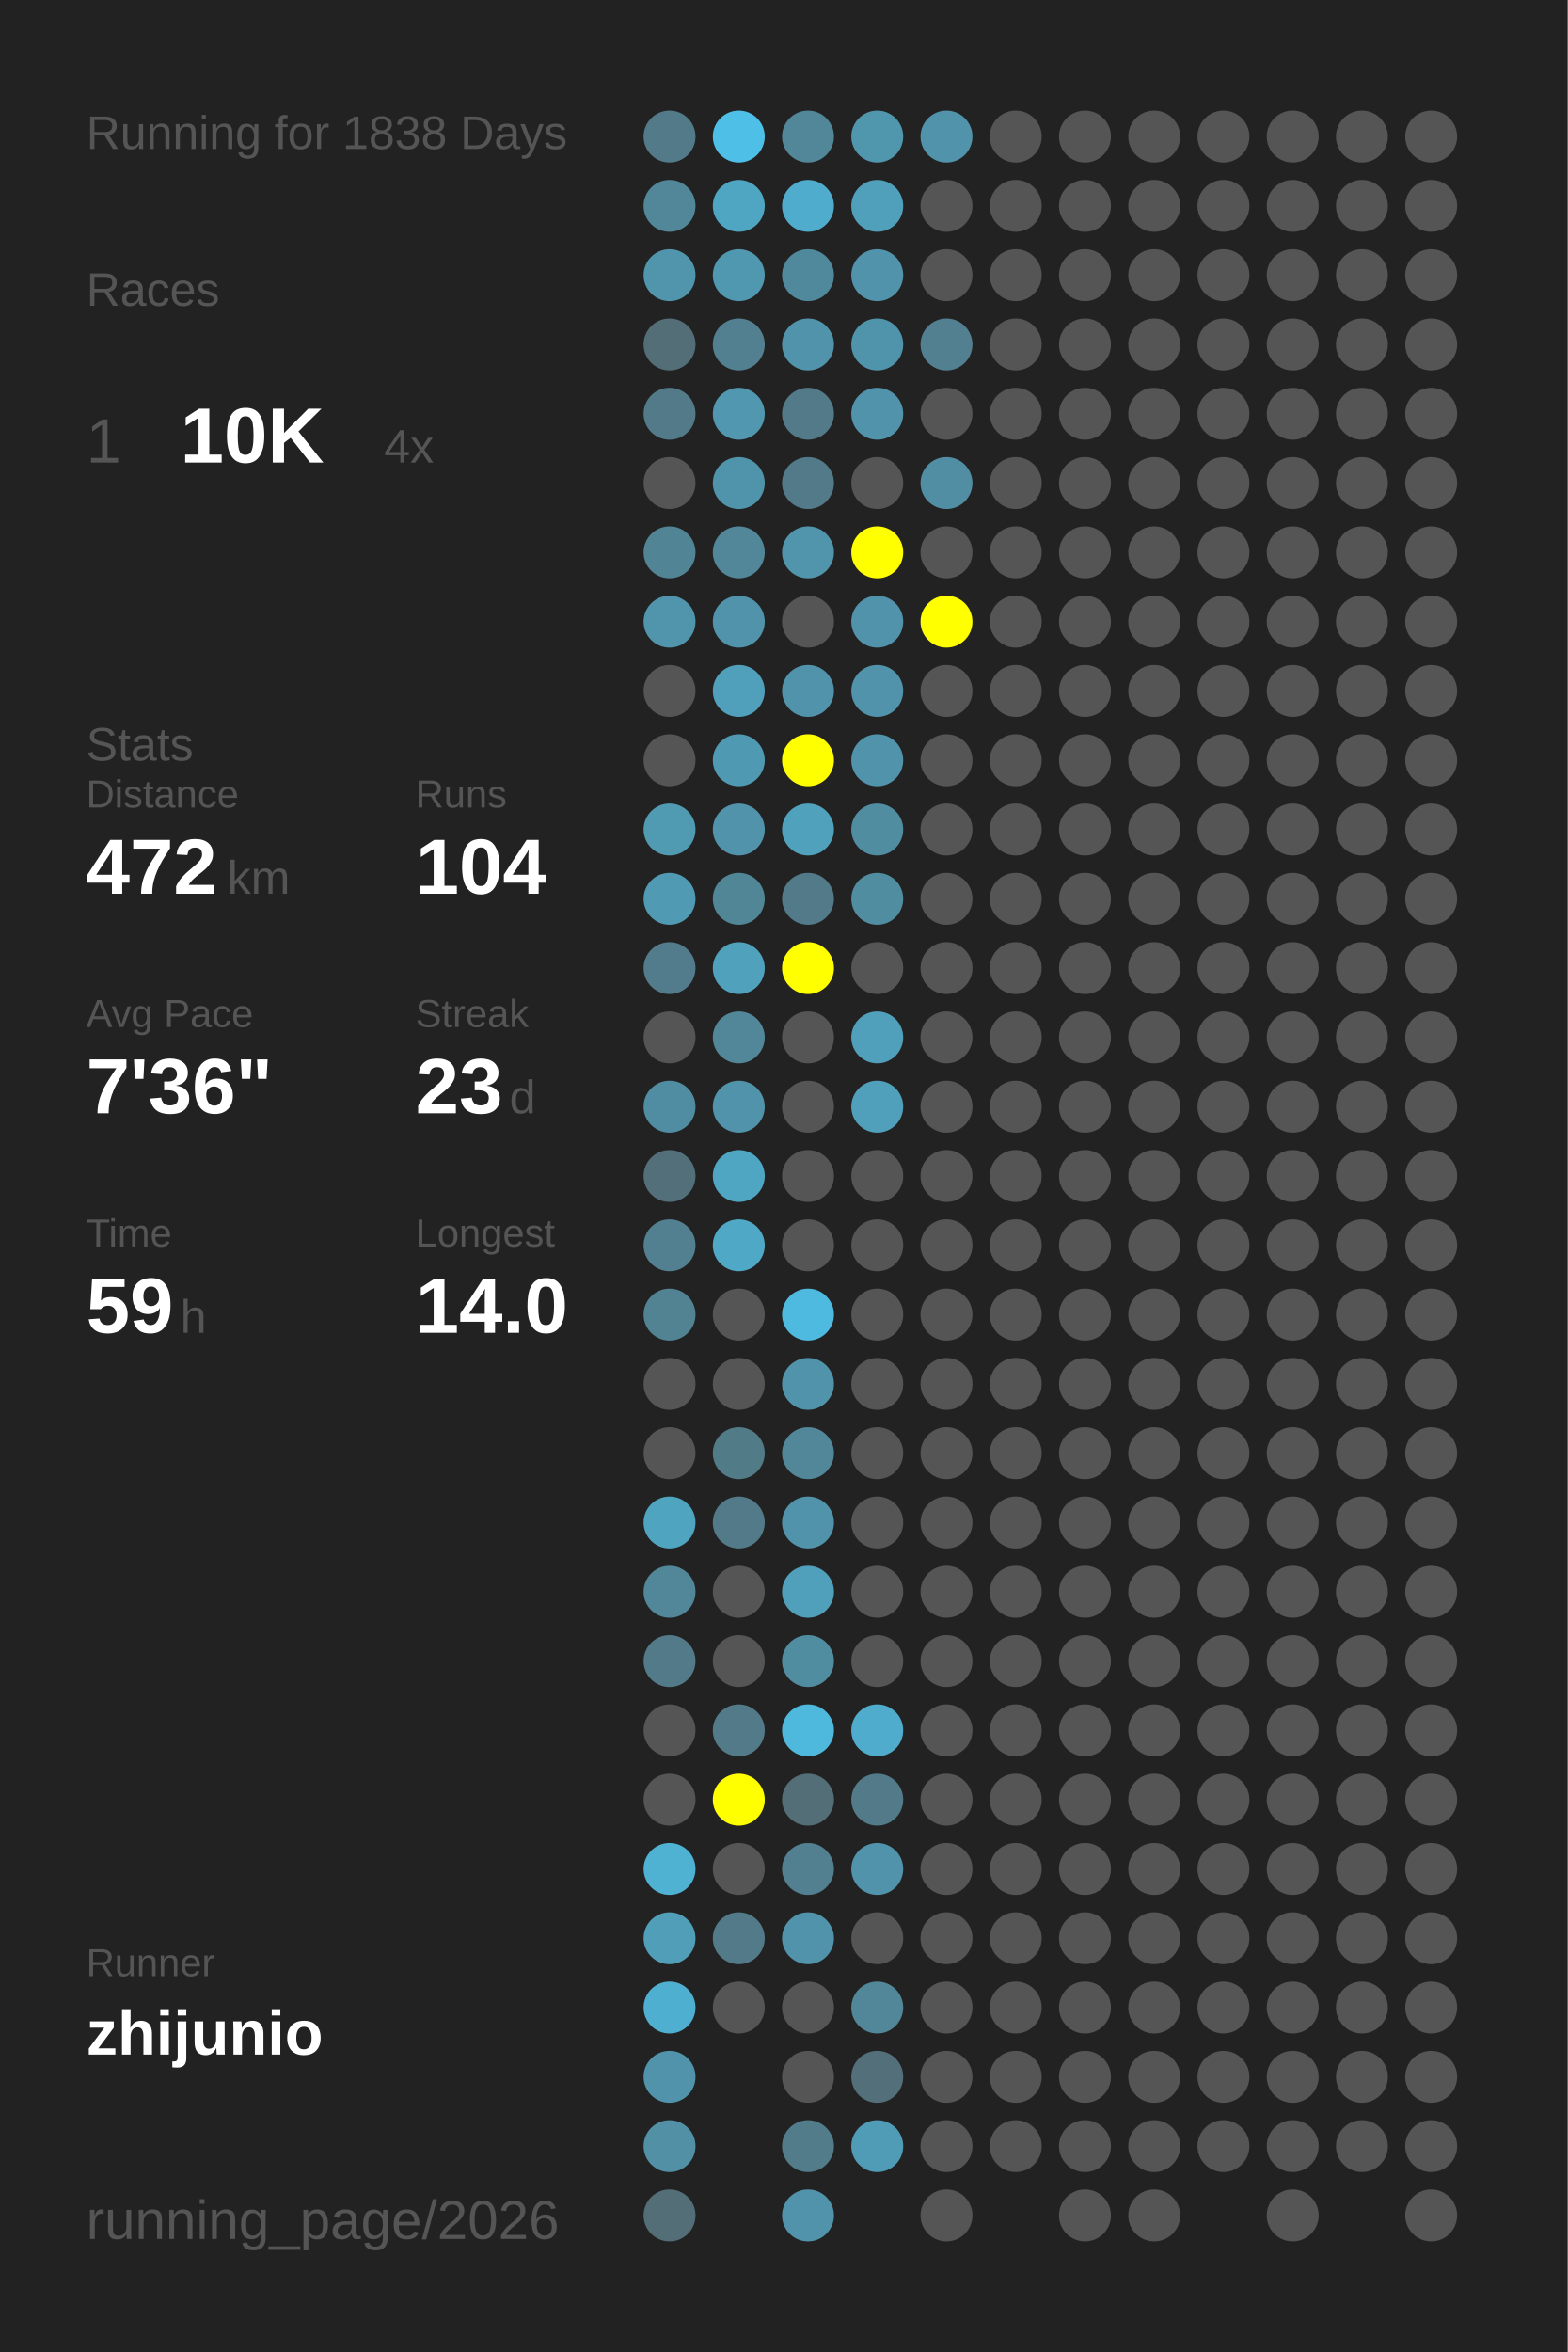
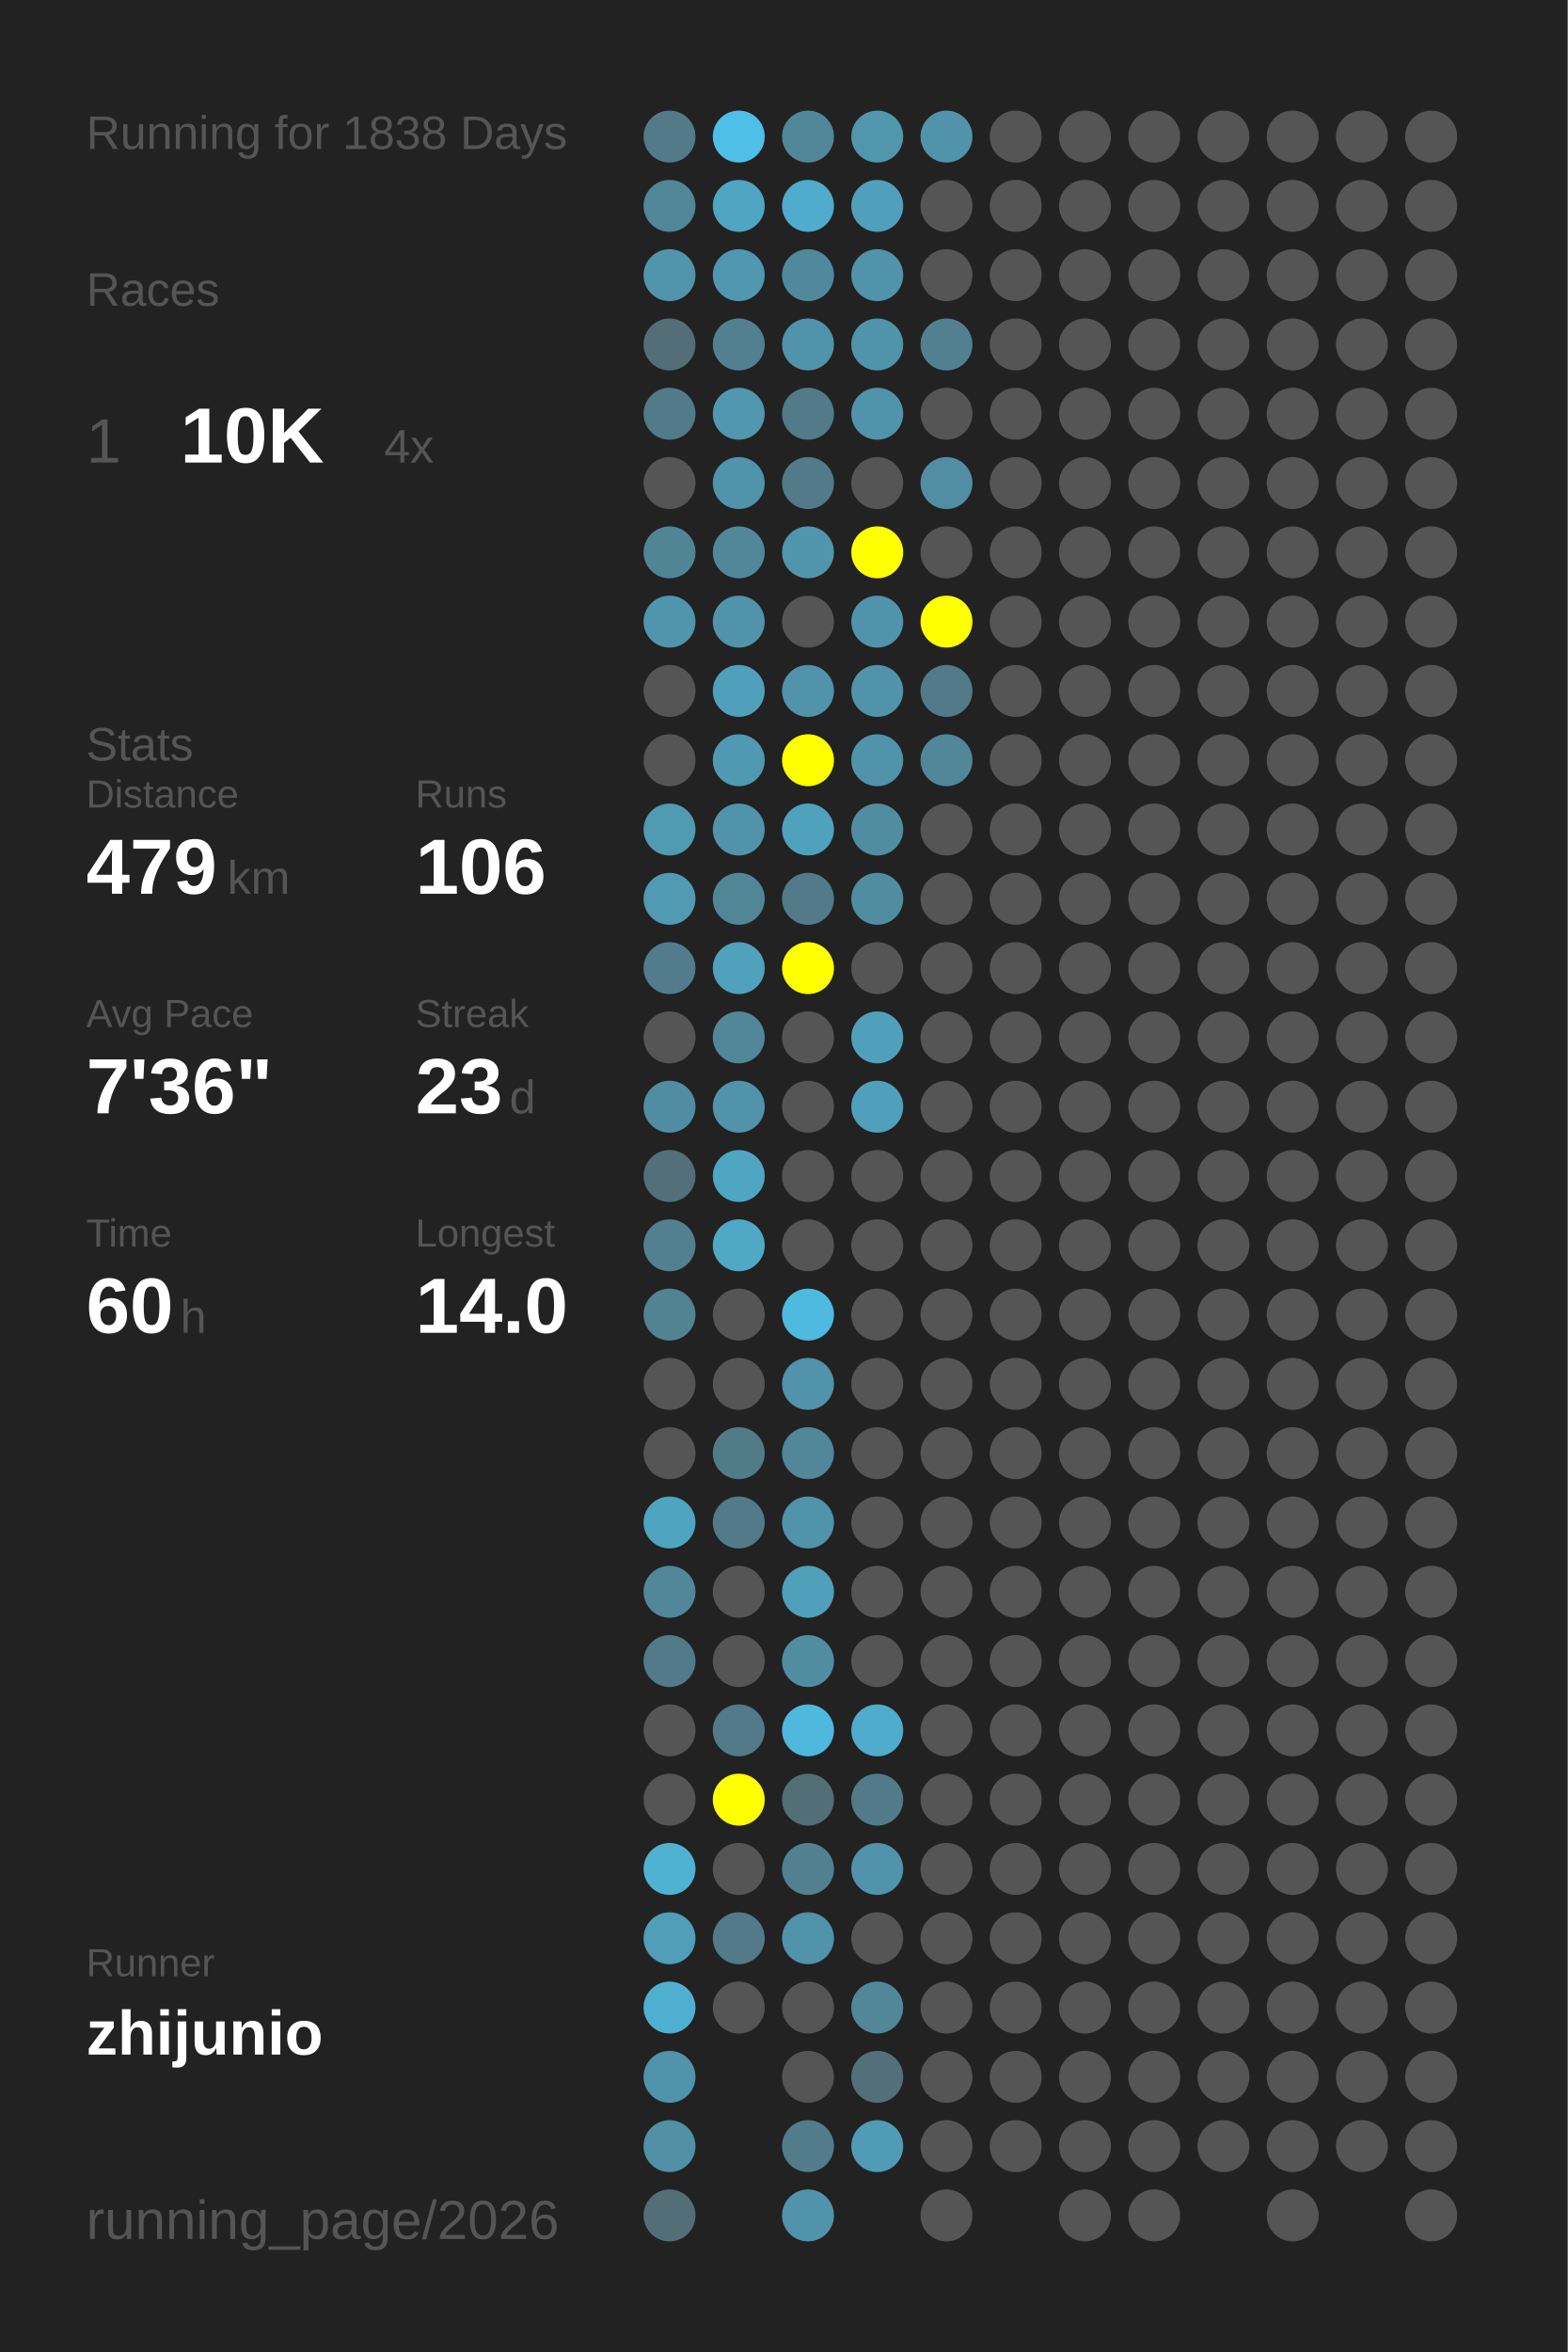
<svg xmlns="http://www.w3.org/2000/svg" baseProfile="full" height="300mm" version="1.1" viewBox="0,0,200,300" width="200mm">
  <defs />
  <rect fill="#222222" height="300" width="200" x="0" y="0" />
  <text fill="#555555" style="font-size:6px; font-family:Arial;" x="11" y="19">Running for 1838 Days</text>
  <text fill="#555555" style="font-size:6px; font-family:Arial;" x="11" y="39">Races</text>
  <text fill="#555555" style="font-size:8px; font-family:Arial;" x="11" y="59">1</text>
  <text fill="#FFFFFF" style="font-size:10px; font-family:Arial; font-weight:bold;" x="23" y="59">10K</text>
  <text fill="#555555" style="font-size:6px; font-family:Arial;" x="49" y="59">4x</text>
  <text fill="#555555" style="font-size:6px; font-family:Arial;" x="11" y="97">Stats</text>
  <text fill="#555555" style="font-size:5px; font-family:Arial;" x="11" y="103">Distance</text>
-   <text fill="#FFFFFF" style="font-size:10px; font-family:Arial; font-weight:bold;" x="11" y="114">472</text>
+   <text fill="#FFFFFF" style="font-size:10px; font-family:Arial; font-weight:bold;" x="11" y="114">479</text>
  <text fill="#555555" style="font-size:6px; font-family:Arial;" x="29" y="114">km</text>
  <text fill="#555555" style="font-size:5px; font-family:Arial;" x="53" y="103">Runs</text>
-   <text fill="#FFFFFF" style="font-size:10px; font-family:Arial; font-weight:bold;" x="53" y="114">104</text>
+   <text fill="#FFFFFF" style="font-size:10px; font-family:Arial; font-weight:bold;" x="53" y="114">106</text>
  <text fill="#555555" style="font-size:5px; font-family:Arial;" x="11" y="131">Avg Pace</text>
  <text fill="#FFFFFF" style="font-size:10px; font-family:Arial; font-weight:bold;" x="11" y="142">7'36"</text>
  <text fill="#555555" style="font-size:5px; font-family:Arial;" x="53" y="131">Streak</text>
  <text fill="#FFFFFF" style="font-size:10px; font-family:Arial; font-weight:bold;" x="53" y="142">23</text>
  <text fill="#555555" style="font-size:6px; font-family:Arial;" x="65" y="142">d</text>
  <text fill="#555555" style="font-size:5px; font-family:Arial;" x="11" y="159">Time</text>
-   <text fill="#FFFFFF" style="font-size:10px; font-family:Arial; font-weight:bold;" x="11" y="170">59</text>
+   <text fill="#FFFFFF" style="font-size:10px; font-family:Arial; font-weight:bold;" x="11" y="170">60</text>
  <text fill="#555555" style="font-size:6px; font-family:Arial;" x="23" y="170">h</text>
  <text fill="#555555" style="font-size:5px; font-family:Arial;" x="53" y="159">Longest</text>
  <text fill="#FFFFFF" style="font-size:10px; font-family:Arial; font-weight:bold;" x="53" y="170">14.0</text>
  <text fill="#555555" style="font-size:5px; font-family:Arial;" x="11" y="252.065">Runner</text>
  <text fill="#FFFFFF" style="font-size:8px; font-family:Arial; font-weight:bold;" x="11" y="262.065">zhijunio</text>
  <text fill="#555555" style="font-size:7px; font-family:Arial;" x="11" y="285.581">running_page/2026</text>
  <circle cx="85.417" cy="17.419" fill="#527a88" r="3.312" />
  <circle cx="85.417" cy="26.258" fill="#518799" r="3.312" />
  <circle cx="85.417" cy="35.097" fill="#5095ac" r="3.312" />
  <circle cx="85.417" cy="43.935" fill="#536e77" r="3.312" />
  <circle cx="85.417" cy="52.774" fill="#527a88" r="3.312" />
  <circle cx="85.417" cy="61.613" fill="#555555" r="3.312" />
  <circle cx="85.417" cy="70.452" fill="#518495" r="3.312" />
  <circle cx="85.417" cy="79.29" fill="#5095ac" r="3.312" />
  <circle cx="85.417" cy="88.129" fill="#555555" r="3.312" />
  <circle cx="85.417" cy="96.968" fill="#555555" r="3.312" />
  <circle cx="85.417" cy="105.806" fill="#509ab2" r="3.312" />
  <circle cx="85.417" cy="114.645" fill="#509ab3" r="3.312" />
  <circle cx="85.417" cy="123.484" fill="#527c8b" r="3.312" />
  <circle cx="85.417" cy="132.323" fill="#555555" r="3.312" />
  <circle cx="85.417" cy="141.161" fill="#518da2" r="3.312" />
  <circle cx="85.417" cy="150" fill="#536f79" r="3.312" />
  <circle cx="85.417" cy="158.839" fill="#528090" r="3.312" />
  <circle cx="85.417" cy="167.677" fill="#528393" r="3.312" />
  <circle cx="85.417" cy="176.516" fill="#555555" r="3.312" />
  <circle cx="85.417" cy="185.355" fill="#555555" r="3.312" />
  <circle cx="85.417" cy="194.194" fill="#4fa4c0" r="3.312" />
  <circle cx="85.417" cy="203.032" fill="#518799" r="3.312" />
  <circle cx="85.417" cy="211.871" fill="#527a88" r="3.312" />
  <circle cx="85.417" cy="220.71" fill="#555555" r="3.312" />
  <circle cx="85.417" cy="229.548" fill="#555555" r="3.312" />
  <circle cx="85.417" cy="238.387" fill="#4fb2d3" r="3.312" />
  <circle cx="85.417" cy="247.226" fill="#509eb8" r="3.312" />
  <circle cx="85.417" cy="256.065" fill="#4fafd0" r="3.312" />
  <circle cx="85.417" cy="264.903" fill="#5093aa" r="3.312" />
  <circle cx="85.417" cy="273.742" fill="#5190a5" r="3.312" />
  <circle cx="85.417" cy="282.581" fill="#536e77" r="3.312" />
  <circle cx="94.25" cy="17.419" fill="#4ebfe6" r="3.312" />
  <circle cx="94.25" cy="26.258" fill="#4fa6c3" r="3.312" />
  <circle cx="94.25" cy="35.097" fill="#5097b0" r="3.312" />
  <circle cx="94.25" cy="43.935" fill="#528090" r="3.312" />
  <circle cx="94.25" cy="52.774" fill="#5097af" r="3.312" />
  <circle cx="94.25" cy="61.613" fill="#5094ab" r="3.312" />
  <circle cx="94.25" cy="70.452" fill="#518799" r="3.312" />
  <circle cx="94.25" cy="79.29" fill="#5093aa" r="3.312" />
  <circle cx="94.25" cy="88.129" fill="#50a0bb" r="3.312" />
  <circle cx="94.25" cy="96.968" fill="#5099b2" r="3.312" />
  <circle cx="94.25" cy="105.806" fill="#5093aa" r="3.312" />
  <circle cx="94.25" cy="114.645" fill="#518697" r="3.312" />
  <circle cx="94.25" cy="123.484" fill="#50a1bc" r="3.312" />
  <circle cx="94.25" cy="132.323" fill="#518799" r="3.312" />
  <circle cx="94.25" cy="141.161" fill="#5093aa" r="3.312" />
  <circle cx="94.25" cy="150" fill="#4fa6c3" r="3.312" />
  <circle cx="94.25" cy="158.839" fill="#4fa8c6" r="3.312" />
  <circle cx="94.25" cy="167.677" fill="#555555" r="3.312" />
  <circle cx="94.25" cy="176.516" fill="#555555" r="3.312" />
  <circle cx="94.25" cy="185.355" fill="#527b88" r="3.312" />
  <circle cx="94.25" cy="194.194" fill="#527a88" r="3.312" />
  <circle cx="94.25" cy="203.032" fill="#555555" r="3.312" />
  <circle cx="94.25" cy="211.871" fill="#555555" r="3.312" />
  <circle cx="94.25" cy="220.71" fill="#527a88" r="3.312" />
  <circle cx="94.25" cy="229.548" fill="#FFFF00" r="3.312" />
  <circle cx="94.25" cy="238.387" fill="#555555" r="3.312" />
  <circle cx="94.25" cy="247.226" fill="#527a88" r="3.312" />
  <circle cx="94.25" cy="256.065" fill="#555555" r="3.312" />
  <circle cx="103.083" cy="17.419" fill="#518799" r="3.312" />
  <circle cx="103.083" cy="26.258" fill="#4faccc" r="3.312" />
  <circle cx="103.083" cy="35.097" fill="#51899c" r="3.312" />
  <circle cx="103.083" cy="43.935" fill="#5093aa" r="3.312" />
  <circle cx="103.083" cy="52.774" fill="#527a88" r="3.312" />
  <circle cx="103.083" cy="61.613" fill="#527a88" r="3.312" />
  <circle cx="103.083" cy="70.452" fill="#5095ac" r="3.312" />
  <circle cx="103.083" cy="79.29" fill="#555555" r="3.312" />
  <circle cx="103.083" cy="88.129" fill="#5093aa" r="3.312" />
  <circle cx="103.083" cy="96.968" fill="#FFFF00" r="3.312" />
  <circle cx="103.083" cy="105.806" fill="#50a1bc" r="3.312" />
  <circle cx="103.083" cy="114.645" fill="#527a88" r="3.312" />
  <circle cx="103.083" cy="123.484" fill="#FFFF00" r="3.312" />
  <circle cx="103.083" cy="132.323" fill="#555555" r="3.312" />
  <circle cx="103.083" cy="141.161" fill="#555555" r="3.312" />
  <circle cx="103.083" cy="150" fill="#555555" r="3.312" />
  <circle cx="103.083" cy="158.839" fill="#555555" r="3.312" />
  <circle cx="103.083" cy="167.677" fill="#4ebadf" r="3.312" />
  <circle cx="103.083" cy="176.516" fill="#5093aa" r="3.312" />
  <circle cx="103.083" cy="185.355" fill="#518799" r="3.312" />
  <circle cx="103.083" cy="194.194" fill="#5093aa" r="3.312" />
  <circle cx="103.083" cy="203.032" fill="#50a0bb" r="3.312" />
  <circle cx="103.083" cy="211.871" fill="#518da1" r="3.312" />
  <circle cx="103.083" cy="220.71" fill="#4eb9dd" r="3.312" />
  <circle cx="103.083" cy="229.548" fill="#536e77" r="3.312" />
  <circle cx="103.083" cy="238.387" fill="#528090" r="3.312" />
  <circle cx="103.083" cy="247.226" fill="#5093aa" r="3.312" />
  <circle cx="103.083" cy="256.065" fill="#555555" r="3.312" />
  <circle cx="103.083" cy="264.903" fill="#555555" r="3.312" />
  <circle cx="103.083" cy="273.742" fill="#527c8a" r="3.312" />
  <circle cx="103.083" cy="282.581" fill="#5093aa" r="3.312" />
  <circle cx="111.917" cy="17.419" fill="#5096ad" r="3.312" />
  <circle cx="111.917" cy="26.258" fill="#50a0bb" r="3.312" />
  <circle cx="111.917" cy="35.097" fill="#5093aa" r="3.312" />
  <circle cx="111.917" cy="43.935" fill="#5094ab" r="3.312" />
  <circle cx="111.917" cy="52.774" fill="#5093aa" r="3.312" />
  <circle cx="111.917" cy="61.613" fill="#555555" r="3.312" />
  <circle cx="111.917" cy="70.452" fill="#FFFF00" r="3.312" />
  <circle cx="111.917" cy="79.29" fill="#5093aa" r="3.312" />
  <circle cx="111.917" cy="88.129" fill="#5093aa" r="3.312" />
  <circle cx="111.917" cy="96.968" fill="#5093aa" r="3.312" />
  <circle cx="111.917" cy="105.806" fill="#518da1" r="3.312" />
  <circle cx="111.917" cy="114.645" fill="#518da1" r="3.312" />
  <circle cx="111.917" cy="123.484" fill="#555555" r="3.312" />
  <circle cx="111.917" cy="132.323" fill="#50a0bb" r="3.312" />
  <circle cx="111.917" cy="141.161" fill="#50a0bb" r="3.312" />
  <circle cx="111.917" cy="150" fill="#555555" r="3.312" />
  <circle cx="111.917" cy="158.839" fill="#555555" r="3.312" />
  <circle cx="111.917" cy="167.677" fill="#555555" r="3.312" />
  <circle cx="111.917" cy="176.516" fill="#555555" r="3.312" />
  <circle cx="111.917" cy="185.355" fill="#555555" r="3.312" />
  <circle cx="111.917" cy="194.194" fill="#555555" r="3.312" />
  <circle cx="111.917" cy="203.032" fill="#555555" r="3.312" />
  <circle cx="111.917" cy="211.871" fill="#555555" r="3.312" />
  <circle cx="111.917" cy="220.71" fill="#4faccc" r="3.312" />
  <circle cx="111.917" cy="229.548" fill="#527a88" r="3.312" />
  <circle cx="111.917" cy="238.387" fill="#5093aa" r="3.312" />
  <circle cx="111.917" cy="247.226" fill="#555555" r="3.312" />
  <circle cx="111.917" cy="256.065" fill="#518799" r="3.312" />
  <circle cx="111.917" cy="264.903" fill="#536f79" r="3.312" />
  <circle cx="111.917" cy="273.742" fill="#509bb5" r="3.312" />
  <circle cx="120.75" cy="17.419" fill="#5093aa" r="3.312" />
  <circle cx="120.75" cy="26.258" fill="#555555" r="3.312" />
  <circle cx="120.75" cy="35.097" fill="#555555" r="3.312" />
  <circle cx="120.75" cy="43.935" fill="#528090" r="3.312" />
  <circle cx="120.75" cy="52.774" fill="#555555" r="3.312" />
  <circle cx="120.75" cy="61.613" fill="#518ea3" r="3.312" />
  <circle cx="120.75" cy="70.452" fill="#555555" r="3.312" />
  <circle cx="120.75" cy="79.29" fill="#FFFF00" r="3.312" />
-   <circle cx="120.75" cy="88.129" fill="#555555" r="3.312" />
-   <circle cx="120.75" cy="96.968" fill="#555555" r="3.312" />
+   <circle cx="120.75" cy="88.129" fill="#527a88" r="3.312" />
+   <circle cx="120.75" cy="96.968" fill="#518799" r="3.312" />
  <circle cx="120.75" cy="105.806" fill="#555555" r="3.312" />
  <circle cx="120.75" cy="114.645" fill="#555555" r="3.312" />
  <circle cx="120.75" cy="123.484" fill="#555555" r="3.312" />
  <circle cx="120.75" cy="132.323" fill="#555555" r="3.312" />
  <circle cx="120.75" cy="141.161" fill="#555555" r="3.312" />
  <circle cx="120.75" cy="150" fill="#555555" r="3.312" />
  <circle cx="120.75" cy="158.839" fill="#555555" r="3.312" />
  <circle cx="120.75" cy="167.677" fill="#555555" r="3.312" />
  <circle cx="120.75" cy="176.516" fill="#555555" r="3.312" />
  <circle cx="120.75" cy="185.355" fill="#555555" r="3.312" />
  <circle cx="120.75" cy="194.194" fill="#555555" r="3.312" />
  <circle cx="120.75" cy="203.032" fill="#555555" r="3.312" />
  <circle cx="120.75" cy="211.871" fill="#555555" r="3.312" />
  <circle cx="120.75" cy="220.71" fill="#555555" r="3.312" />
  <circle cx="120.75" cy="229.548" fill="#555555" r="3.312" />
  <circle cx="120.75" cy="238.387" fill="#555555" r="3.312" />
  <circle cx="120.75" cy="247.226" fill="#555555" r="3.312" />
  <circle cx="120.75" cy="256.065" fill="#555555" r="3.312" />
  <circle cx="120.75" cy="264.903" fill="#555555" r="3.312" />
  <circle cx="120.75" cy="273.742" fill="#555555" r="3.312" />
  <circle cx="120.75" cy="282.581" fill="#555555" r="3.312" />
  <circle cx="129.583" cy="17.419" fill="#555555" r="3.312" />
  <circle cx="129.583" cy="26.258" fill="#555555" r="3.312" />
  <circle cx="129.583" cy="35.097" fill="#555555" r="3.312" />
  <circle cx="129.583" cy="43.935" fill="#555555" r="3.312" />
  <circle cx="129.583" cy="52.774" fill="#555555" r="3.312" />
  <circle cx="129.583" cy="61.613" fill="#555555" r="3.312" />
  <circle cx="129.583" cy="70.452" fill="#555555" r="3.312" />
  <circle cx="129.583" cy="79.29" fill="#555555" r="3.312" />
  <circle cx="129.583" cy="88.129" fill="#555555" r="3.312" />
  <circle cx="129.583" cy="96.968" fill="#555555" r="3.312" />
  <circle cx="129.583" cy="105.806" fill="#555555" r="3.312" />
  <circle cx="129.583" cy="114.645" fill="#555555" r="3.312" />
  <circle cx="129.583" cy="123.484" fill="#555555" r="3.312" />
  <circle cx="129.583" cy="132.323" fill="#555555" r="3.312" />
  <circle cx="129.583" cy="141.161" fill="#555555" r="3.312" />
  <circle cx="129.583" cy="150" fill="#555555" r="3.312" />
  <circle cx="129.583" cy="158.839" fill="#555555" r="3.312" />
  <circle cx="129.583" cy="167.677" fill="#555555" r="3.312" />
  <circle cx="129.583" cy="176.516" fill="#555555" r="3.312" />
  <circle cx="129.583" cy="185.355" fill="#555555" r="3.312" />
  <circle cx="129.583" cy="194.194" fill="#555555" r="3.312" />
  <circle cx="129.583" cy="203.032" fill="#555555" r="3.312" />
  <circle cx="129.583" cy="211.871" fill="#555555" r="3.312" />
  <circle cx="129.583" cy="220.71" fill="#555555" r="3.312" />
  <circle cx="129.583" cy="229.548" fill="#555555" r="3.312" />
  <circle cx="129.583" cy="238.387" fill="#555555" r="3.312" />
  <circle cx="129.583" cy="247.226" fill="#555555" r="3.312" />
  <circle cx="129.583" cy="256.065" fill="#555555" r="3.312" />
  <circle cx="129.583" cy="264.903" fill="#555555" r="3.312" />
  <circle cx="129.583" cy="273.742" fill="#555555" r="3.312" />
  <circle cx="138.417" cy="17.419" fill="#555555" r="3.312" />
  <circle cx="138.417" cy="26.258" fill="#555555" r="3.312" />
  <circle cx="138.417" cy="35.097" fill="#555555" r="3.312" />
  <circle cx="138.417" cy="43.935" fill="#555555" r="3.312" />
  <circle cx="138.417" cy="52.774" fill="#555555" r="3.312" />
  <circle cx="138.417" cy="61.613" fill="#555555" r="3.312" />
  <circle cx="138.417" cy="70.452" fill="#555555" r="3.312" />
  <circle cx="138.417" cy="79.29" fill="#555555" r="3.312" />
  <circle cx="138.417" cy="88.129" fill="#555555" r="3.312" />
  <circle cx="138.417" cy="96.968" fill="#555555" r="3.312" />
  <circle cx="138.417" cy="105.806" fill="#555555" r="3.312" />
  <circle cx="138.417" cy="114.645" fill="#555555" r="3.312" />
  <circle cx="138.417" cy="123.484" fill="#555555" r="3.312" />
  <circle cx="138.417" cy="132.323" fill="#555555" r="3.312" />
  <circle cx="138.417" cy="141.161" fill="#555555" r="3.312" />
  <circle cx="138.417" cy="150" fill="#555555" r="3.312" />
  <circle cx="138.417" cy="158.839" fill="#555555" r="3.312" />
  <circle cx="138.417" cy="167.677" fill="#555555" r="3.312" />
  <circle cx="138.417" cy="176.516" fill="#555555" r="3.312" />
  <circle cx="138.417" cy="185.355" fill="#555555" r="3.312" />
  <circle cx="138.417" cy="194.194" fill="#555555" r="3.312" />
  <circle cx="138.417" cy="203.032" fill="#555555" r="3.312" />
  <circle cx="138.417" cy="211.871" fill="#555555" r="3.312" />
  <circle cx="138.417" cy="220.71" fill="#555555" r="3.312" />
  <circle cx="138.417" cy="229.548" fill="#555555" r="3.312" />
  <circle cx="138.417" cy="238.387" fill="#555555" r="3.312" />
  <circle cx="138.417" cy="247.226" fill="#555555" r="3.312" />
  <circle cx="138.417" cy="256.065" fill="#555555" r="3.312" />
  <circle cx="138.417" cy="264.903" fill="#555555" r="3.312" />
  <circle cx="138.417" cy="273.742" fill="#555555" r="3.312" />
  <circle cx="138.417" cy="282.581" fill="#555555" r="3.312" />
  <circle cx="147.25" cy="17.419" fill="#555555" r="3.312" />
  <circle cx="147.25" cy="26.258" fill="#555555" r="3.312" />
  <circle cx="147.25" cy="35.097" fill="#555555" r="3.312" />
  <circle cx="147.25" cy="43.935" fill="#555555" r="3.312" />
  <circle cx="147.25" cy="52.774" fill="#555555" r="3.312" />
  <circle cx="147.25" cy="61.613" fill="#555555" r="3.312" />
  <circle cx="147.25" cy="70.452" fill="#555555" r="3.312" />
  <circle cx="147.25" cy="79.29" fill="#555555" r="3.312" />
  <circle cx="147.25" cy="88.129" fill="#555555" r="3.312" />
  <circle cx="147.25" cy="96.968" fill="#555555" r="3.312" />
  <circle cx="147.25" cy="105.806" fill="#555555" r="3.312" />
  <circle cx="147.25" cy="114.645" fill="#555555" r="3.312" />
  <circle cx="147.25" cy="123.484" fill="#555555" r="3.312" />
  <circle cx="147.25" cy="132.323" fill="#555555" r="3.312" />
  <circle cx="147.25" cy="141.161" fill="#555555" r="3.312" />
  <circle cx="147.25" cy="150" fill="#555555" r="3.312" />
  <circle cx="147.25" cy="158.839" fill="#555555" r="3.312" />
  <circle cx="147.25" cy="167.677" fill="#555555" r="3.312" />
  <circle cx="147.25" cy="176.516" fill="#555555" r="3.312" />
  <circle cx="147.25" cy="185.355" fill="#555555" r="3.312" />
  <circle cx="147.25" cy="194.194" fill="#555555" r="3.312" />
  <circle cx="147.25" cy="203.032" fill="#555555" r="3.312" />
  <circle cx="147.25" cy="211.871" fill="#555555" r="3.312" />
  <circle cx="147.25" cy="220.71" fill="#555555" r="3.312" />
  <circle cx="147.25" cy="229.548" fill="#555555" r="3.312" />
  <circle cx="147.25" cy="238.387" fill="#555555" r="3.312" />
  <circle cx="147.25" cy="247.226" fill="#555555" r="3.312" />
  <circle cx="147.25" cy="256.065" fill="#555555" r="3.312" />
  <circle cx="147.25" cy="264.903" fill="#555555" r="3.312" />
  <circle cx="147.25" cy="273.742" fill="#555555" r="3.312" />
  <circle cx="147.25" cy="282.581" fill="#555555" r="3.312" />
  <circle cx="156.083" cy="17.419" fill="#555555" r="3.312" />
  <circle cx="156.083" cy="26.258" fill="#555555" r="3.312" />
  <circle cx="156.083" cy="35.097" fill="#555555" r="3.312" />
  <circle cx="156.083" cy="43.935" fill="#555555" r="3.312" />
  <circle cx="156.083" cy="52.774" fill="#555555" r="3.312" />
  <circle cx="156.083" cy="61.613" fill="#555555" r="3.312" />
  <circle cx="156.083" cy="70.452" fill="#555555" r="3.312" />
  <circle cx="156.083" cy="79.29" fill="#555555" r="3.312" />
  <circle cx="156.083" cy="88.129" fill="#555555" r="3.312" />
  <circle cx="156.083" cy="96.968" fill="#555555" r="3.312" />
  <circle cx="156.083" cy="105.806" fill="#555555" r="3.312" />
  <circle cx="156.083" cy="114.645" fill="#555555" r="3.312" />
  <circle cx="156.083" cy="123.484" fill="#555555" r="3.312" />
  <circle cx="156.083" cy="132.323" fill="#555555" r="3.312" />
  <circle cx="156.083" cy="141.161" fill="#555555" r="3.312" />
  <circle cx="156.083" cy="150" fill="#555555" r="3.312" />
  <circle cx="156.083" cy="158.839" fill="#555555" r="3.312" />
  <circle cx="156.083" cy="167.677" fill="#555555" r="3.312" />
  <circle cx="156.083" cy="176.516" fill="#555555" r="3.312" />
  <circle cx="156.083" cy="185.355" fill="#555555" r="3.312" />
  <circle cx="156.083" cy="194.194" fill="#555555" r="3.312" />
  <circle cx="156.083" cy="203.032" fill="#555555" r="3.312" />
  <circle cx="156.083" cy="211.871" fill="#555555" r="3.312" />
  <circle cx="156.083" cy="220.71" fill="#555555" r="3.312" />
  <circle cx="156.083" cy="229.548" fill="#555555" r="3.312" />
  <circle cx="156.083" cy="238.387" fill="#555555" r="3.312" />
  <circle cx="156.083" cy="247.226" fill="#555555" r="3.312" />
  <circle cx="156.083" cy="256.065" fill="#555555" r="3.312" />
  <circle cx="156.083" cy="264.903" fill="#555555" r="3.312" />
  <circle cx="156.083" cy="273.742" fill="#555555" r="3.312" />
  <circle cx="164.917" cy="17.419" fill="#555555" r="3.312" />
  <circle cx="164.917" cy="26.258" fill="#555555" r="3.312" />
  <circle cx="164.917" cy="35.097" fill="#555555" r="3.312" />
  <circle cx="164.917" cy="43.935" fill="#555555" r="3.312" />
  <circle cx="164.917" cy="52.774" fill="#555555" r="3.312" />
  <circle cx="164.917" cy="61.613" fill="#555555" r="3.312" />
  <circle cx="164.917" cy="70.452" fill="#555555" r="3.312" />
  <circle cx="164.917" cy="79.29" fill="#555555" r="3.312" />
  <circle cx="164.917" cy="88.129" fill="#555555" r="3.312" />
  <circle cx="164.917" cy="96.968" fill="#555555" r="3.312" />
  <circle cx="164.917" cy="105.806" fill="#555555" r="3.312" />
  <circle cx="164.917" cy="114.645" fill="#555555" r="3.312" />
  <circle cx="164.917" cy="123.484" fill="#555555" r="3.312" />
  <circle cx="164.917" cy="132.323" fill="#555555" r="3.312" />
  <circle cx="164.917" cy="141.161" fill="#555555" r="3.312" />
  <circle cx="164.917" cy="150" fill="#555555" r="3.312" />
  <circle cx="164.917" cy="158.839" fill="#555555" r="3.312" />
  <circle cx="164.917" cy="167.677" fill="#555555" r="3.312" />
  <circle cx="164.917" cy="176.516" fill="#555555" r="3.312" />
  <circle cx="164.917" cy="185.355" fill="#555555" r="3.312" />
  <circle cx="164.917" cy="194.194" fill="#555555" r="3.312" />
  <circle cx="164.917" cy="203.032" fill="#555555" r="3.312" />
  <circle cx="164.917" cy="211.871" fill="#555555" r="3.312" />
  <circle cx="164.917" cy="220.71" fill="#555555" r="3.312" />
  <circle cx="164.917" cy="229.548" fill="#555555" r="3.312" />
  <circle cx="164.917" cy="238.387" fill="#555555" r="3.312" />
  <circle cx="164.917" cy="247.226" fill="#555555" r="3.312" />
  <circle cx="164.917" cy="256.065" fill="#555555" r="3.312" />
  <circle cx="164.917" cy="264.903" fill="#555555" r="3.312" />
  <circle cx="164.917" cy="273.742" fill="#555555" r="3.312" />
  <circle cx="164.917" cy="282.581" fill="#555555" r="3.312" />
  <circle cx="173.75" cy="17.419" fill="#555555" r="3.312" />
  <circle cx="173.75" cy="26.258" fill="#555555" r="3.312" />
  <circle cx="173.75" cy="35.097" fill="#555555" r="3.312" />
  <circle cx="173.75" cy="43.935" fill="#555555" r="3.312" />
  <circle cx="173.75" cy="52.774" fill="#555555" r="3.312" />
  <circle cx="173.75" cy="61.613" fill="#555555" r="3.312" />
  <circle cx="173.75" cy="70.452" fill="#555555" r="3.312" />
  <circle cx="173.75" cy="79.29" fill="#555555" r="3.312" />
  <circle cx="173.75" cy="88.129" fill="#555555" r="3.312" />
  <circle cx="173.75" cy="96.968" fill="#555555" r="3.312" />
  <circle cx="173.75" cy="105.806" fill="#555555" r="3.312" />
  <circle cx="173.75" cy="114.645" fill="#555555" r="3.312" />
  <circle cx="173.75" cy="123.484" fill="#555555" r="3.312" />
  <circle cx="173.75" cy="132.323" fill="#555555" r="3.312" />
  <circle cx="173.75" cy="141.161" fill="#555555" r="3.312" />
  <circle cx="173.75" cy="150" fill="#555555" r="3.312" />
  <circle cx="173.75" cy="158.839" fill="#555555" r="3.312" />
  <circle cx="173.75" cy="167.677" fill="#555555" r="3.312" />
  <circle cx="173.75" cy="176.516" fill="#555555" r="3.312" />
  <circle cx="173.75" cy="185.355" fill="#555555" r="3.312" />
  <circle cx="173.75" cy="194.194" fill="#555555" r="3.312" />
  <circle cx="173.75" cy="203.032" fill="#555555" r="3.312" />
  <circle cx="173.75" cy="211.871" fill="#555555" r="3.312" />
  <circle cx="173.75" cy="220.71" fill="#555555" r="3.312" />
  <circle cx="173.75" cy="229.548" fill="#555555" r="3.312" />
  <circle cx="173.75" cy="238.387" fill="#555555" r="3.312" />
  <circle cx="173.75" cy="247.226" fill="#555555" r="3.312" />
  <circle cx="173.75" cy="256.065" fill="#555555" r="3.312" />
  <circle cx="173.75" cy="264.903" fill="#555555" r="3.312" />
  <circle cx="173.75" cy="273.742" fill="#555555" r="3.312" />
  <circle cx="182.583" cy="17.419" fill="#555555" r="3.312" />
  <circle cx="182.583" cy="26.258" fill="#555555" r="3.312" />
  <circle cx="182.583" cy="35.097" fill="#555555" r="3.312" />
  <circle cx="182.583" cy="43.935" fill="#555555" r="3.312" />
  <circle cx="182.583" cy="52.774" fill="#555555" r="3.312" />
  <circle cx="182.583" cy="61.613" fill="#555555" r="3.312" />
  <circle cx="182.583" cy="70.452" fill="#555555" r="3.312" />
  <circle cx="182.583" cy="79.29" fill="#555555" r="3.312" />
  <circle cx="182.583" cy="88.129" fill="#555555" r="3.312" />
  <circle cx="182.583" cy="96.968" fill="#555555" r="3.312" />
  <circle cx="182.583" cy="105.806" fill="#555555" r="3.312" />
  <circle cx="182.583" cy="114.645" fill="#555555" r="3.312" />
  <circle cx="182.583" cy="123.484" fill="#555555" r="3.312" />
  <circle cx="182.583" cy="132.323" fill="#555555" r="3.312" />
  <circle cx="182.583" cy="141.161" fill="#555555" r="3.312" />
  <circle cx="182.583" cy="150" fill="#555555" r="3.312" />
  <circle cx="182.583" cy="158.839" fill="#555555" r="3.312" />
  <circle cx="182.583" cy="167.677" fill="#555555" r="3.312" />
  <circle cx="182.583" cy="176.516" fill="#555555" r="3.312" />
  <circle cx="182.583" cy="185.355" fill="#555555" r="3.312" />
  <circle cx="182.583" cy="194.194" fill="#555555" r="3.312" />
  <circle cx="182.583" cy="203.032" fill="#555555" r="3.312" />
  <circle cx="182.583" cy="211.871" fill="#555555" r="3.312" />
  <circle cx="182.583" cy="220.71" fill="#555555" r="3.312" />
  <circle cx="182.583" cy="229.548" fill="#555555" r="3.312" />
  <circle cx="182.583" cy="238.387" fill="#555555" r="3.312" />
  <circle cx="182.583" cy="247.226" fill="#555555" r="3.312" />
  <circle cx="182.583" cy="256.065" fill="#555555" r="3.312" />
  <circle cx="182.583" cy="264.903" fill="#555555" r="3.312" />
  <circle cx="182.583" cy="273.742" fill="#555555" r="3.312" />
  <circle cx="182.583" cy="282.581" fill="#555555" r="3.312" />
</svg>
